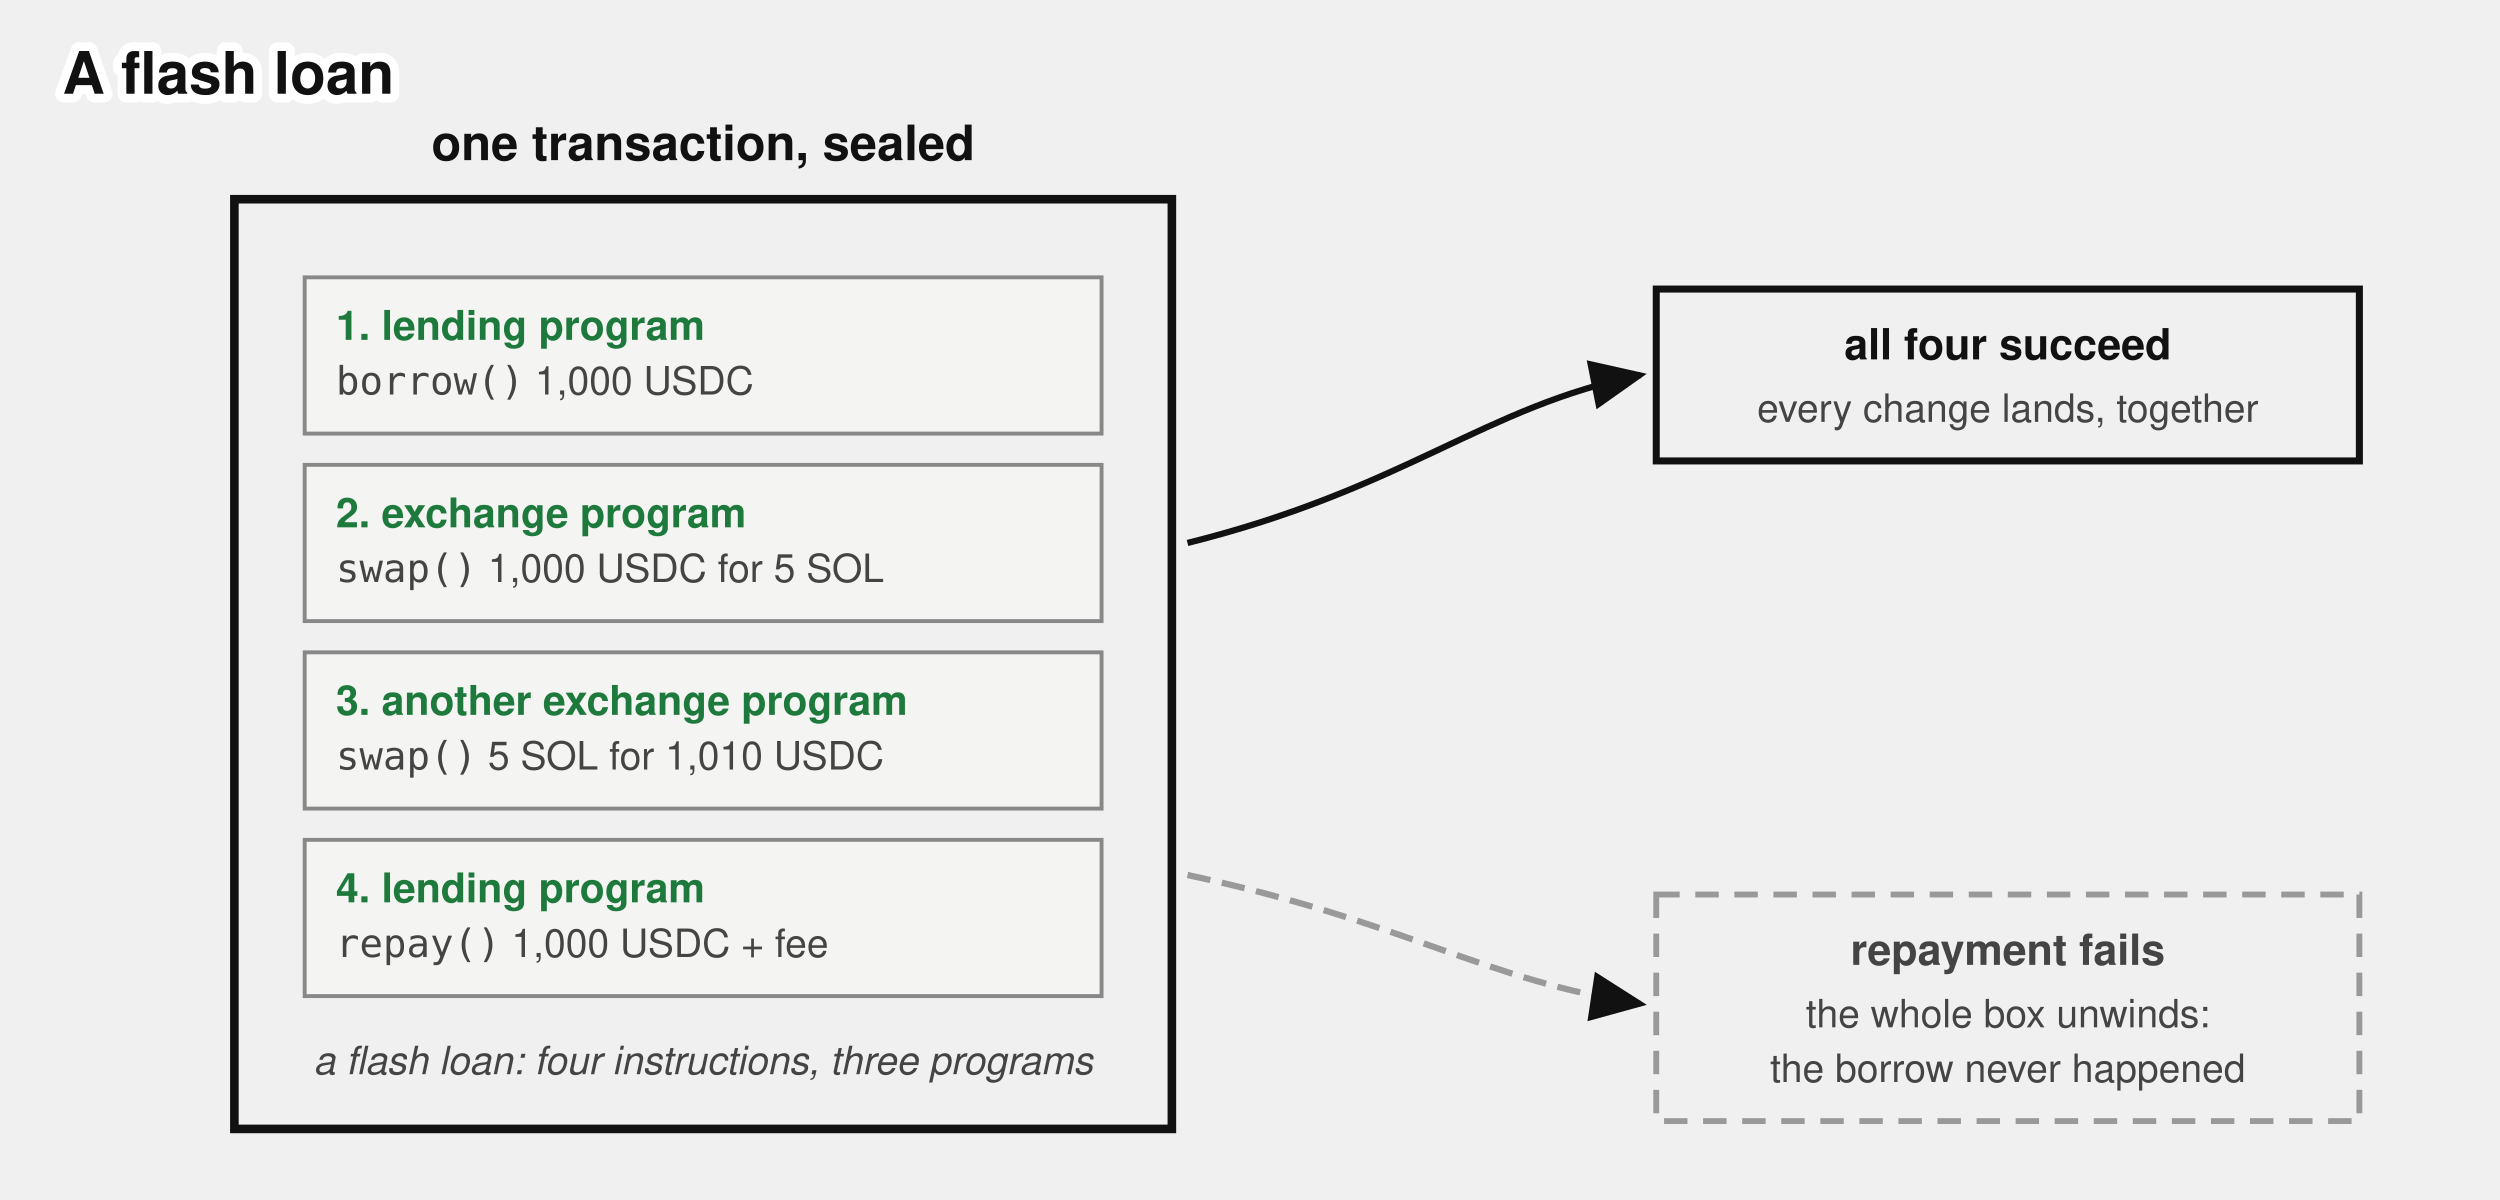
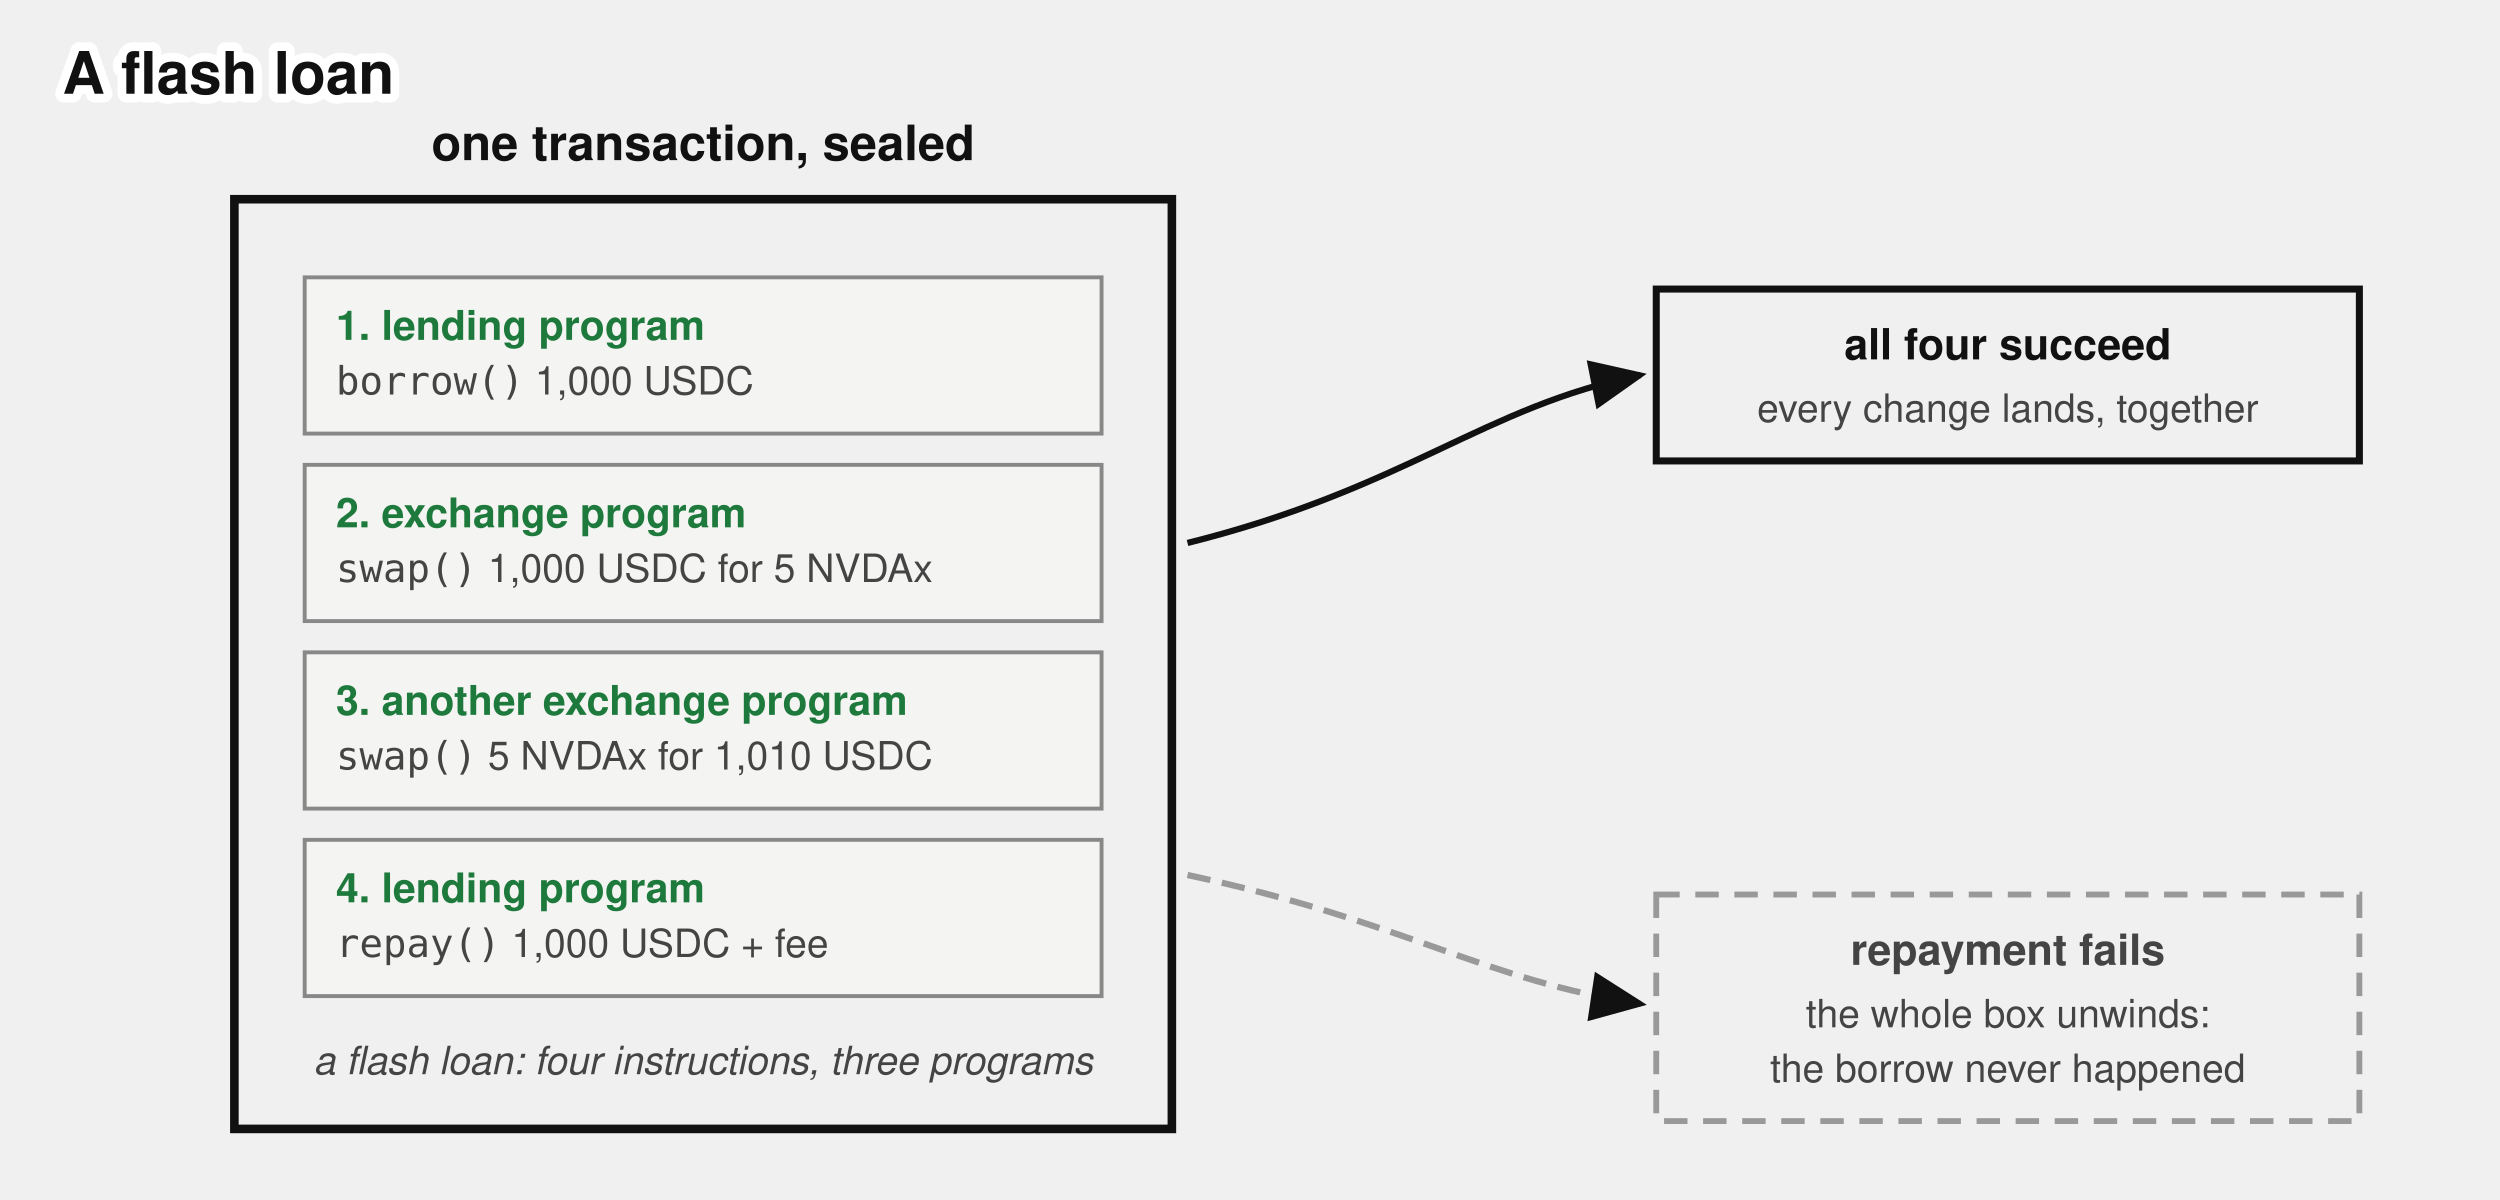
<svg xmlns="http://www.w3.org/2000/svg" viewBox="0 0 640 307" font-family="'Denim INK', Helvetica, Arial, sans-serif" fill="#111">
  <text stroke="#fff" stroke-width="4.5" paint-order="stroke" stroke-linejoin="round" x="16" y="24" font-size="15" font-weight="bold">A flash loan</text>
  <g transform="translate(0,11)">
    <defs>
      <marker id="atomic" markerWidth="9" markerHeight="8" refX="8" refY="4" orient="auto">
        <path d="M0,0 L9,4 L0,8 z" fill="#111" />
      </marker>
    </defs>
    <rect x="60" y="40" width="240" height="238" fill="none" stroke="#111" stroke-width="2.2" />
    <text x="180" y="30" font-size="12.5" font-weight="bold" text-anchor="middle">one transaction, sealed</text>
    <rect x="78" y="60" width="204" height="40" fill="#f4f4f2" stroke="#888" />
    <text x="86" y="76" font-size="10.5" font-weight="bold" fill="#1e7a3c">1. lending program</text>
    <text x="86" y="90" font-size="10" fill="#444">
      <tspan font-family="'DejaVu Sans Mono', Menlo, monospace">borrow()</tspan> 1,000 USDC</text>
    <rect x="78" y="108" width="204" height="40" fill="#f4f4f2" stroke="#888" />
    <text x="86" y="124" font-size="10.5" font-weight="bold" fill="#1e7a3c">2. exchange program</text>
    <text x="86" y="138" font-size="10" fill="#444">
-       <tspan font-family="'DejaVu Sans Mono', Menlo, monospace">swap()</tspan> 1,000 USDC for 5 SOL</text>
+       <tspan font-family="'DejaVu Sans Mono', Menlo, monospace">swap()</tspan> 1,000 USDC for 5 NVDAx</text>
    <rect x="78" y="156" width="204" height="40" fill="#f4f4f2" stroke="#888" />
    <text x="86" y="172" font-size="10.5" font-weight="bold" fill="#1e7a3c">3. another exchange program</text>
    <text x="86" y="186" font-size="10" fill="#444">
-       <tspan font-family="'DejaVu Sans Mono', Menlo, monospace">swap()</tspan> 5 SOL for 1,010 USDC</text>
+       <tspan font-family="'DejaVu Sans Mono', Menlo, monospace">swap()</tspan> 5 NVDAx for 1,010 USDC</text>
    <rect x="78" y="204" width="204" height="40" fill="#f4f4f2" stroke="#888" />
    <text x="86" y="220" font-size="10.5" font-weight="bold" fill="#1e7a3c">4. lending program</text>
    <text x="86" y="234" font-size="10" fill="#444">
      <tspan font-family="'DejaVu Sans Mono', Menlo, monospace">repay()</tspan> 1,000 USDC + fee</text>
    <text x="180" y="264" font-size="10" fill="#444" text-anchor="middle" font-style="italic">a flash loan: four instructions, three programs</text>
    <path d="M 304,128 C 360,114 380,93 420,85" stroke="#111" stroke-width="1.6" marker-end="url(#atomic)" fill="none" />
    <rect x="424" y="63" width="180" height="44" fill="none" stroke="#111" stroke-width="1.8" />
    <text x="514" y="81" font-size="11" font-weight="bold" text-anchor="middle">all four succeed</text>
    <text x="514" y="97" font-size="10" fill="#444" text-anchor="middle">every change lands, together</text>
    <path d="M 304,213 C 360,225 380,240 420,246" stroke="#999" stroke-width="1.6" stroke-dasharray="6 3" marker-end="url(#atomic)" fill="none" />
    <rect x="424" y="218" width="180" height="58" fill="none" stroke="#999" stroke-width="1.5" stroke-dasharray="6 4" />
    <text x="514" y="236" font-size="11" font-weight="bold" text-anchor="middle" fill="#444">repayment fails</text>
    <text x="514" y="252" font-size="10" fill="#444" text-anchor="middle">the whole box unwinds:</text>
    <text x="514" y="266" font-size="10" fill="#444" text-anchor="middle">the borrow never happened</text>
  </g>
</svg>
